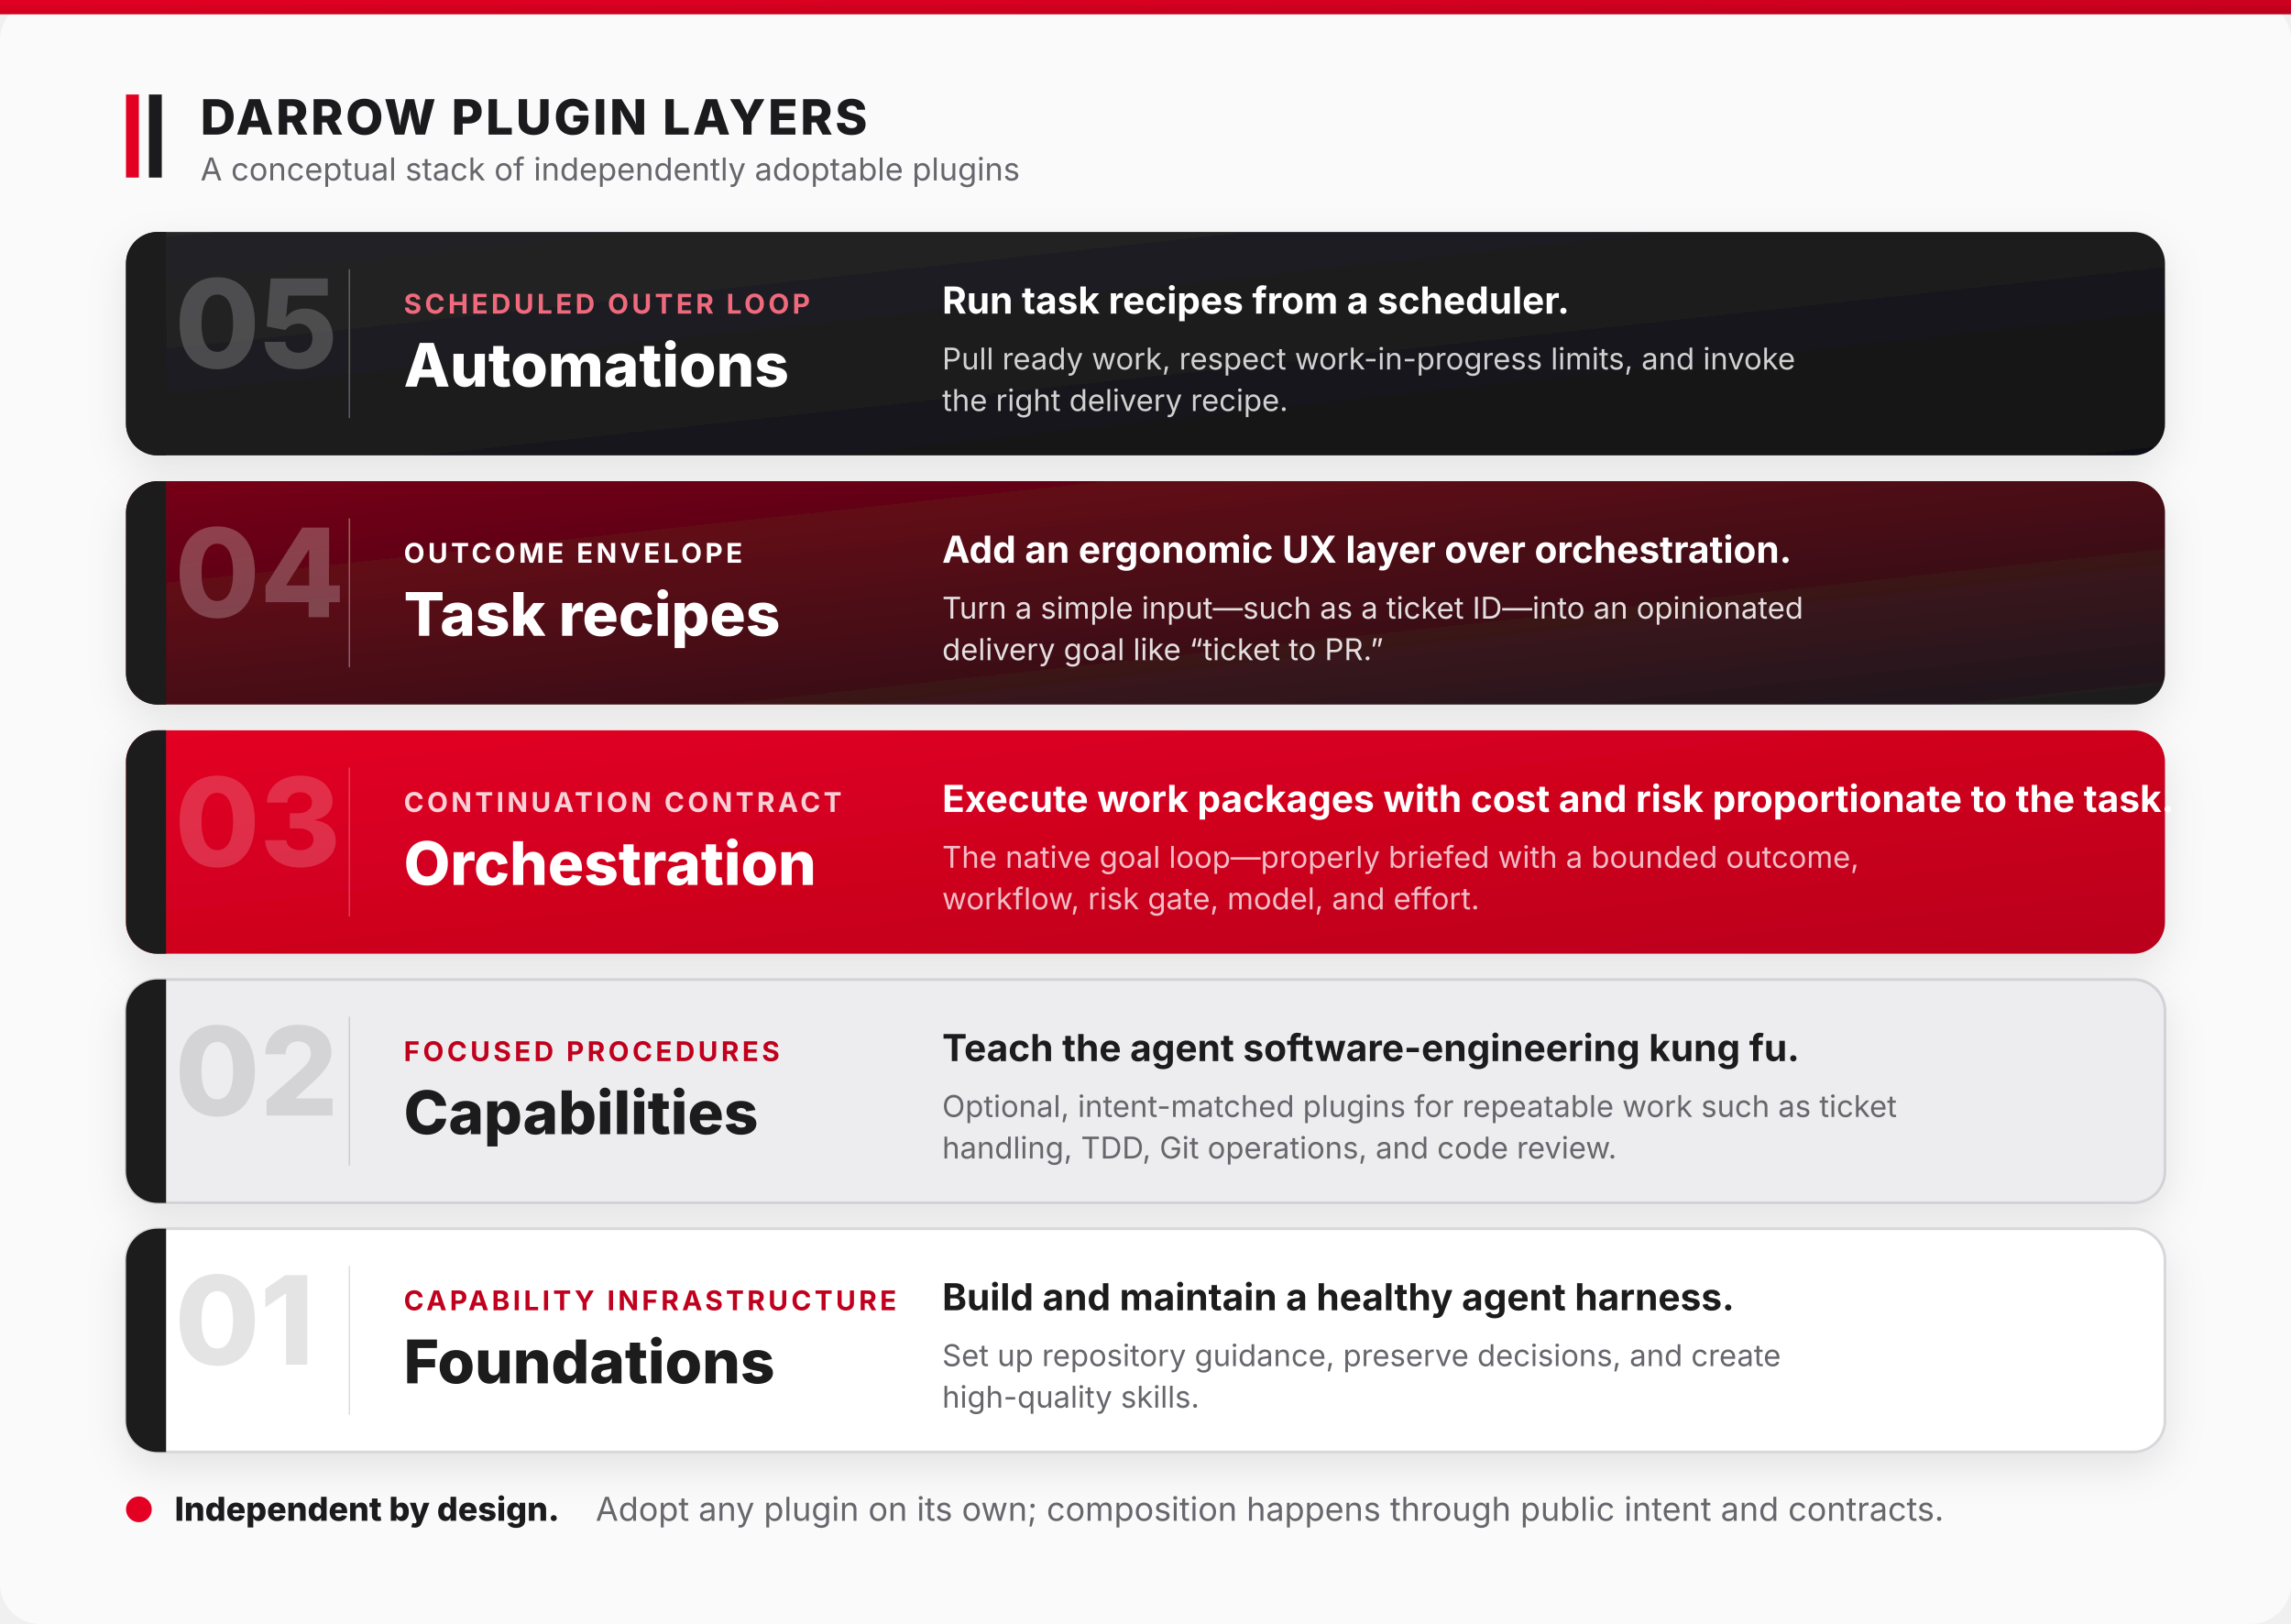
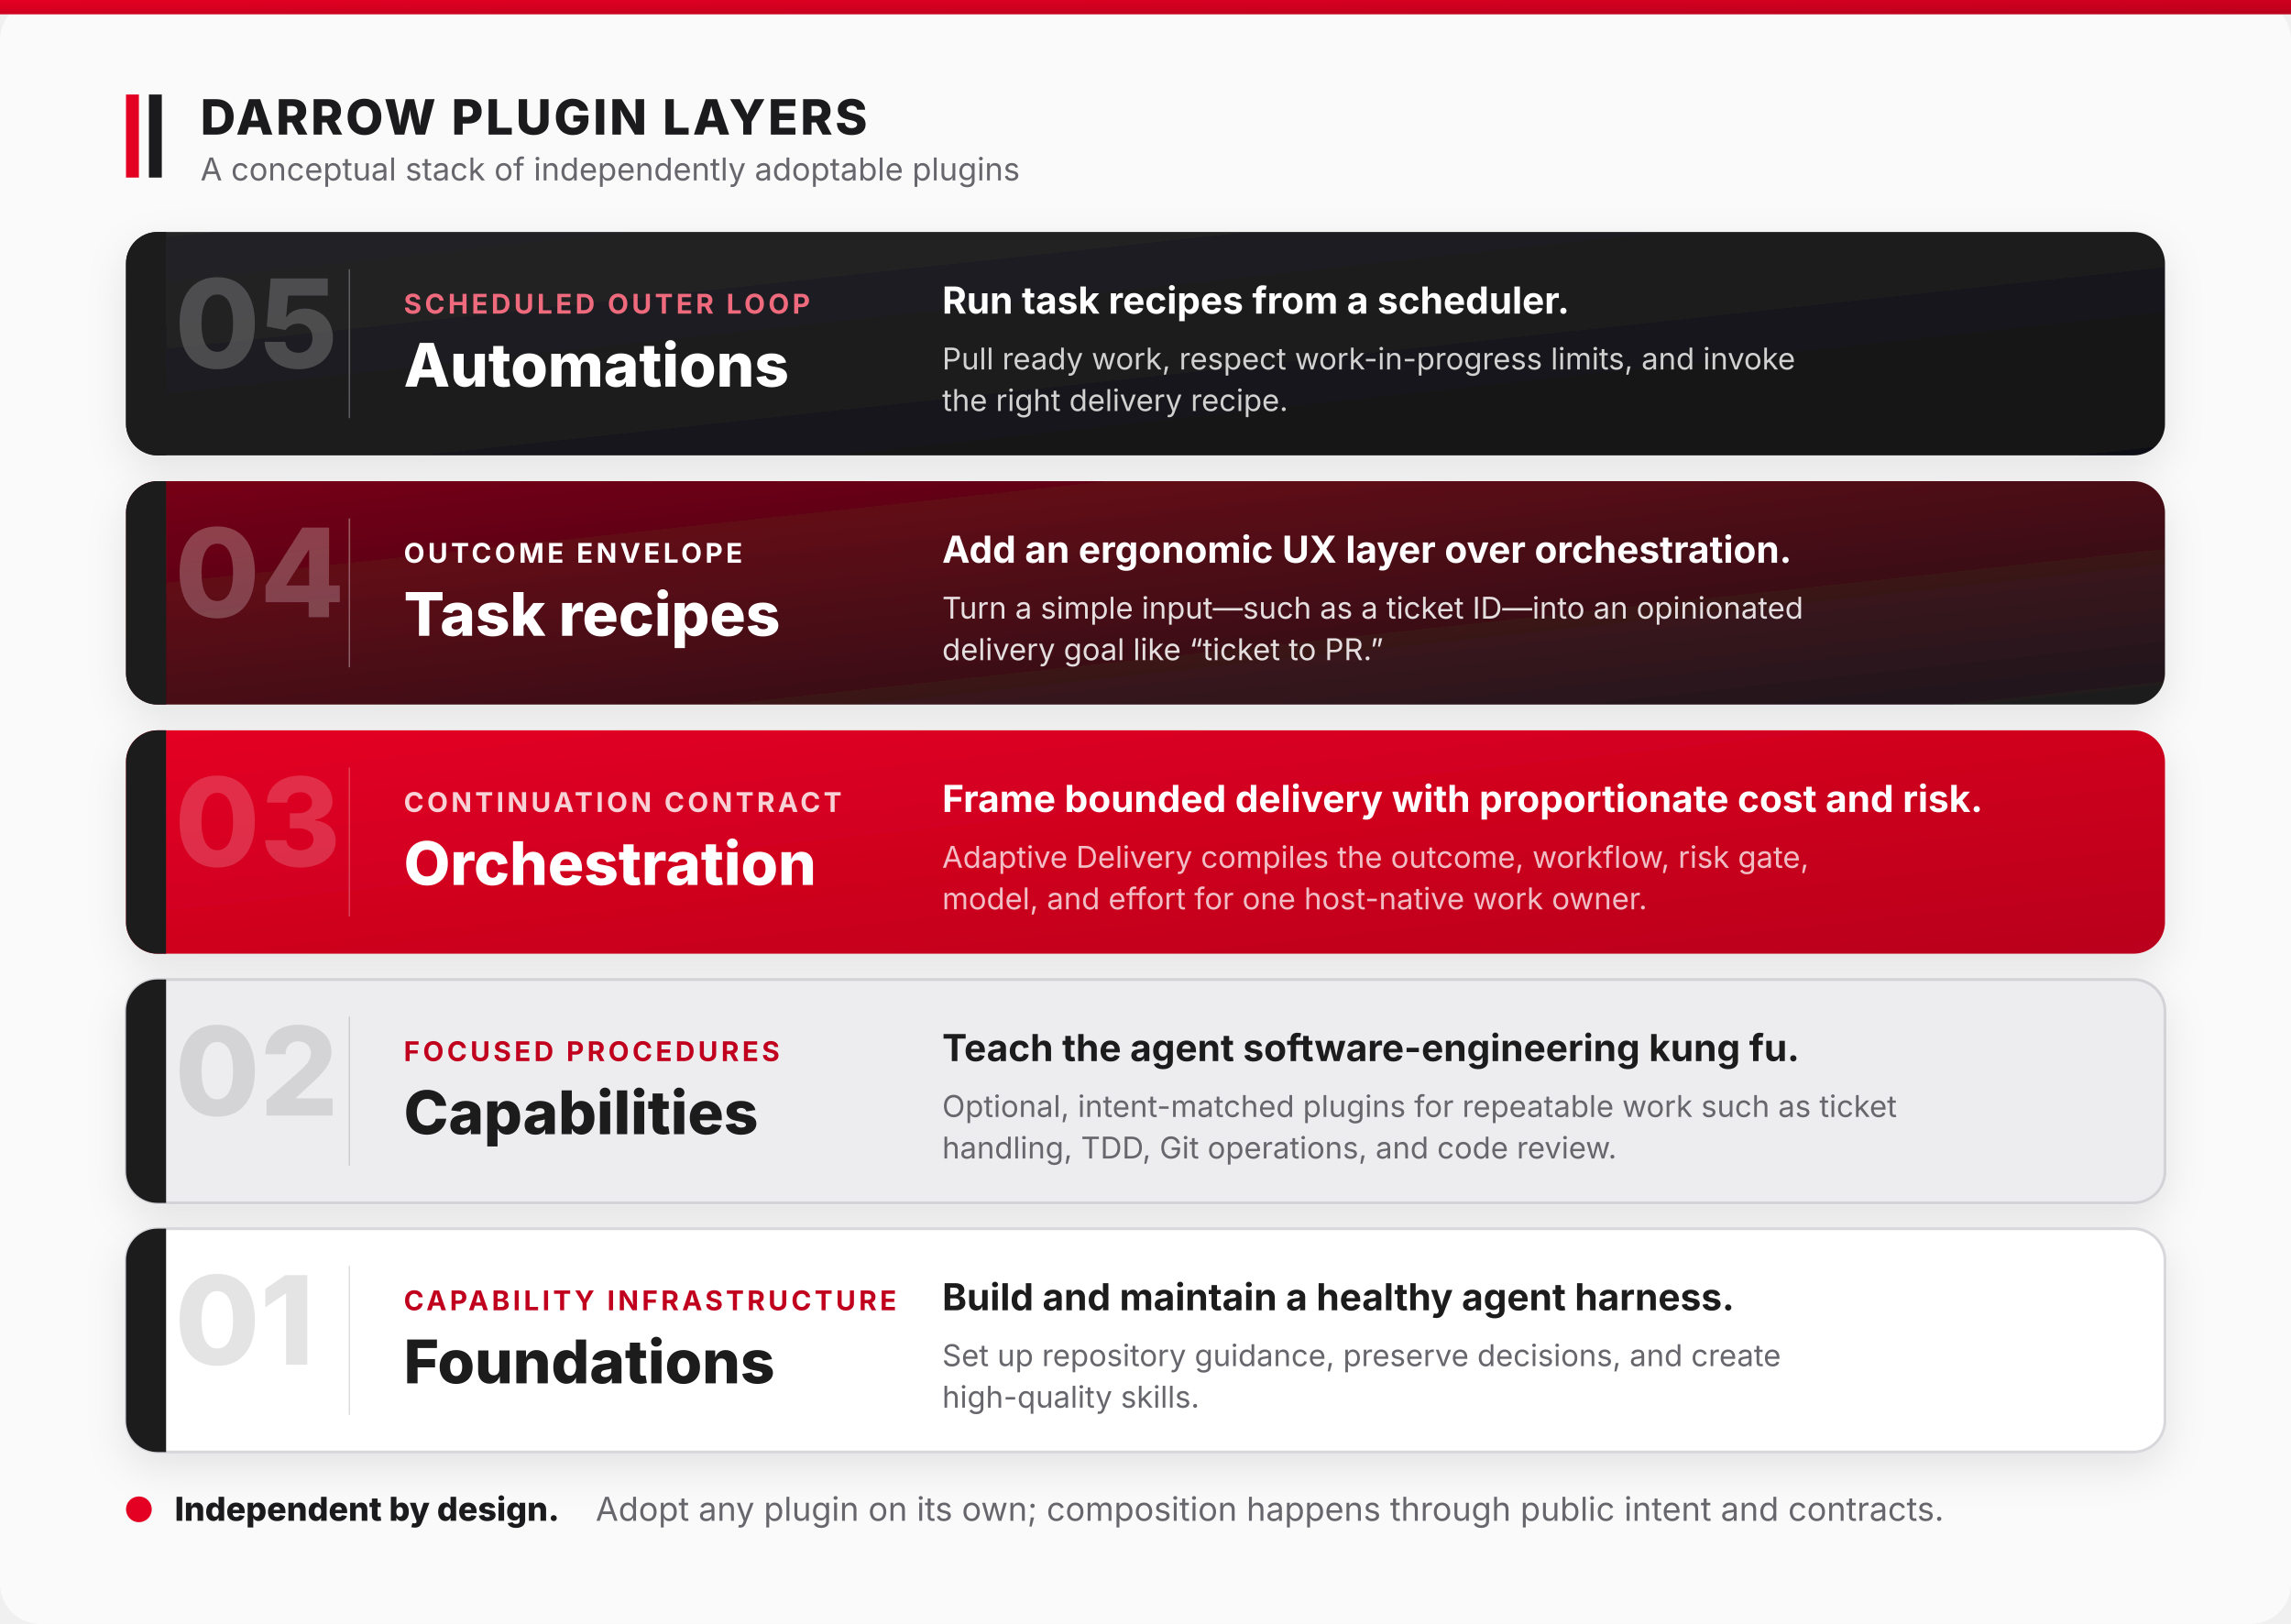
<svg xmlns="http://www.w3.org/2000/svg" width="1600" height="1134" viewBox="0 0 1600 1134" role="img" aria-labelledby="title description">
  <defs>
    <linearGradient id="automation" x1="0" y1="0" x2="1" y2="1">
      <stop offset="0" stop-color="#252527" />
      <stop offset="1" stop-color="#111113" />
    </linearGradient>
    <linearGradient id="recipe" x1="0" y1="0" x2="1" y2="1">
      <stop offset="0" stop-color="#780012" />
      <stop offset="1" stop-color="#1b1b1d" />
    </linearGradient>
    <linearGradient id="orchestration" x1="0" y1="0" x2="1" y2="1">
      <stop offset="0" stop-color="#e40022" />
      <stop offset="1" stop-color="#b9001c" />
    </linearGradient>
    <filter id="shadow" x="-10%" y="-20%" width="120%" height="150%">
      <feDropShadow dx="0" dy="10" stdDeviation="14" flood-color="#111113" flood-opacity="0.09" />
    </filter>
  </defs>
  <rect width="1600" height="1134" rx="28" fill="#fafafa" />
  <path d="M0 0h1600v10H0z" fill="url(#orchestration)" />
  <g font-family="Inter, ui-sans-serif, -apple-system, BlinkMacSystemFont, 'Segoe UI', sans-serif">
    <g transform="translate(88 66)">
      <path d="M0 0h9v58H0z" fill="#e40022" />
      <path d="M16 0h9v58h-9z" fill="#1b1b1d" />
      <text x="52" y="28" fill="#1b1b1d" font-size="34" font-weight="780" letter-spacing="1.8">DARROW PLUGIN LAYERS</text>
      <text x="52" y="60" fill="#66666c" font-size="22">A conceptual stack of independently adoptable plugins</text>
    </g>
    <g transform="translate(88 162)" filter="url(#shadow)">
      <rect width="1424" height="156" rx="22" fill="url(#automation)" />
      <path d="M0 22a22 22 0 0 1 22-22h6v156h-6a22 22 0 0 1-22-22z" fill="#1b1b1d" />
      <text x="34" y="95" fill="#ffffff" fill-opacity="0.2" font-size="86" font-weight="800">05</text>
      <path d="M156 26v104" stroke="#ffffff" stroke-opacity="0.28" />
      <text x="194" y="57" fill="#f06a7e" font-size="19" font-weight="750" letter-spacing="2.2">SCHEDULED OUTER LOOP</text>
      <text x="194" y="108" fill="#ffffff" font-size="42" font-weight="780">Automations</text>
      <text x="570" y="57" fill="#ffffff" font-size="26" font-weight="650">Run task recipes from a scheduler.</text>
      <text x="570" y="96" fill="#ffffff" fill-opacity="0.8" font-size="21">Pull ready work, respect work-in-progress limits, and invoke</text>
      <text x="570" y="125" fill="#ffffff" fill-opacity="0.8" font-size="21">the right delivery recipe.</text>
    </g>
    <g transform="translate(88 336)" filter="url(#shadow)">
      <rect width="1424" height="156" rx="22" fill="url(#recipe)" />
      <path d="M0 22a22 22 0 0 1 22-22h6v156h-6a22 22 0 0 1-22-22z" fill="#1b1b1d" />
      <text x="34" y="95" fill="#ffffff" fill-opacity="0.24" font-size="86" font-weight="800">04</text>
      <path d="M156 26v104" stroke="#ffffff" stroke-opacity="0.34" />
      <text x="194" y="57" fill="#ffffff" font-size="19" font-weight="750" letter-spacing="2.2">OUTCOME ENVELOPE</text>
      <text x="194" y="108" fill="#ffffff" font-size="42" font-weight="780">Task recipes</text>
      <text x="570" y="57" fill="#ffffff" font-size="26" font-weight="650">Add an ergonomic UX layer over orchestration.</text>
      <text x="570" y="96" fill="#ffffff" fill-opacity="0.86" font-size="21">Turn a simple input—such as a ticket ID—into an opinionated</text>
      <text x="570" y="125" fill="#ffffff" fill-opacity="0.86" font-size="21">delivery goal like “ticket to PR.”</text>
    </g>
    <g transform="translate(88 510)" filter="url(#shadow)">
      <rect width="1424" height="156" rx="22" fill="url(#orchestration)" />
      <path d="M0 22a22 22 0 0 1 22-22h6v156h-6a22 22 0 0 1-22-22z" fill="#1b1b1d" />
      <text x="34" y="95" fill="#ffffff" fill-opacity="0.18" font-size="86" font-weight="800">03</text>
      <path d="M156 26v104" stroke="#ffffff" stroke-opacity="0.24" />
      <text x="194" y="57" fill="#ffffff" fill-opacity="0.82" font-size="19" font-weight="750" letter-spacing="2.2">CONTINUATION CONTRACT</text>
      <text x="194" y="108" fill="#ffffff" font-size="42" font-weight="780">Orchestration</text>
-       <text x="570" y="57" fill="#ffffff" font-size="26" font-weight="650">Execute work packages with cost and risk proportionate to the task.</text>
-       <text x="570" y="96" fill="#ffffff" fill-opacity="0.74" font-size="21">The native goal loop—properly briefed with a bounded outcome,</text>
-       <text x="570" y="125" fill="#ffffff" fill-opacity="0.74" font-size="21">workflow, risk gate, model, and effort.</text>
+       <text x="570" y="57" fill="#ffffff" font-size="26" font-weight="650">Frame bounded delivery with proportionate cost and risk.</text>
+       <text x="570" y="96" fill="#ffffff" fill-opacity="0.74" font-size="21">Adaptive Delivery compiles the outcome, workflow, risk gate,</text>
+       <text x="570" y="125" fill="#ffffff" fill-opacity="0.74" font-size="21">model, and effort for one host-native work owner.</text>
    </g>
    <g transform="translate(88 684)" filter="url(#shadow)">
      <rect width="1424" height="156" rx="22" fill="#ededf0" stroke="#d3d3d7" stroke-width="2" />
      <path d="M0 22a22 22 0 0 1 22-22h6v156h-6a22 22 0 0 1-22-22z" fill="#1b1b1d" />
      <text x="34" y="95" fill="#1b1b1d" fill-opacity="0.12" font-size="86" font-weight="800">02</text>
      <path d="M156 26v104" stroke="#1b1b1d" stroke-opacity="0.15" />
      <text x="194" y="57" fill="#c0001d" font-size="19" font-weight="750" letter-spacing="2.2">FOCUSED PROCEDURES</text>
      <text x="194" y="108" fill="#1b1b1d" font-size="42" font-weight="780">Capabilities</text>
      <text x="570" y="57" fill="#1b1b1d" font-size="26" font-weight="650">Teach the agent software-engineering kung fu.</text>
      <text x="570" y="96" fill="#66666c" font-size="21">Optional, intent-matched plugins for repeatable work such as ticket</text>
      <text x="570" y="125" fill="#66666c" font-size="21">handling, TDD, Git operations, and code review.</text>
    </g>
    <g transform="translate(88 858)" filter="url(#shadow)">
      <rect width="1424" height="156" rx="22" fill="#ffffff" stroke="#d8d8dc" stroke-width="2" />
      <path d="M0 22a22 22 0 0 1 22-22h6v156h-6a22 22 0 0 1-22-22z" fill="#1b1b1d" />
      <text x="34" y="95" fill="#1b1b1d" fill-opacity="0.12" font-size="86" font-weight="800">01</text>
      <path d="M156 26v104" stroke="#1b1b1d" stroke-opacity="0.15" />
      <text x="194" y="57" fill="#c0001d" font-size="19" font-weight="750" letter-spacing="2.2">CAPABILITY INFRASTRUCTURE</text>
      <text x="194" y="108" fill="#1b1b1d" font-size="42" font-weight="780">Foundations</text>
      <text x="570" y="57" fill="#1b1b1d" font-size="26" font-weight="650">Build and maintain a healthy agent harness.</text>
      <text x="570" y="96" fill="#66666c" font-size="21">Set up repository guidance, preserve decisions, and create</text>
      <text x="570" y="125" fill="#66666c" font-size="21">high-quality skills.</text>
    </g>
    <g transform="translate(88 1059)">
      <circle cx="9" cy="-5" r="9" fill="#e40022" />
      <text x="34" y="3" fill="#1b1b1d" font-size="23" font-weight="760">Independent by design.</text>
      <text x="328" y="3" fill="#66666c" font-size="23">Adopt any plugin on its own; composition happens through public intent and contracts.</text>
    </g>
  </g>
</svg>
